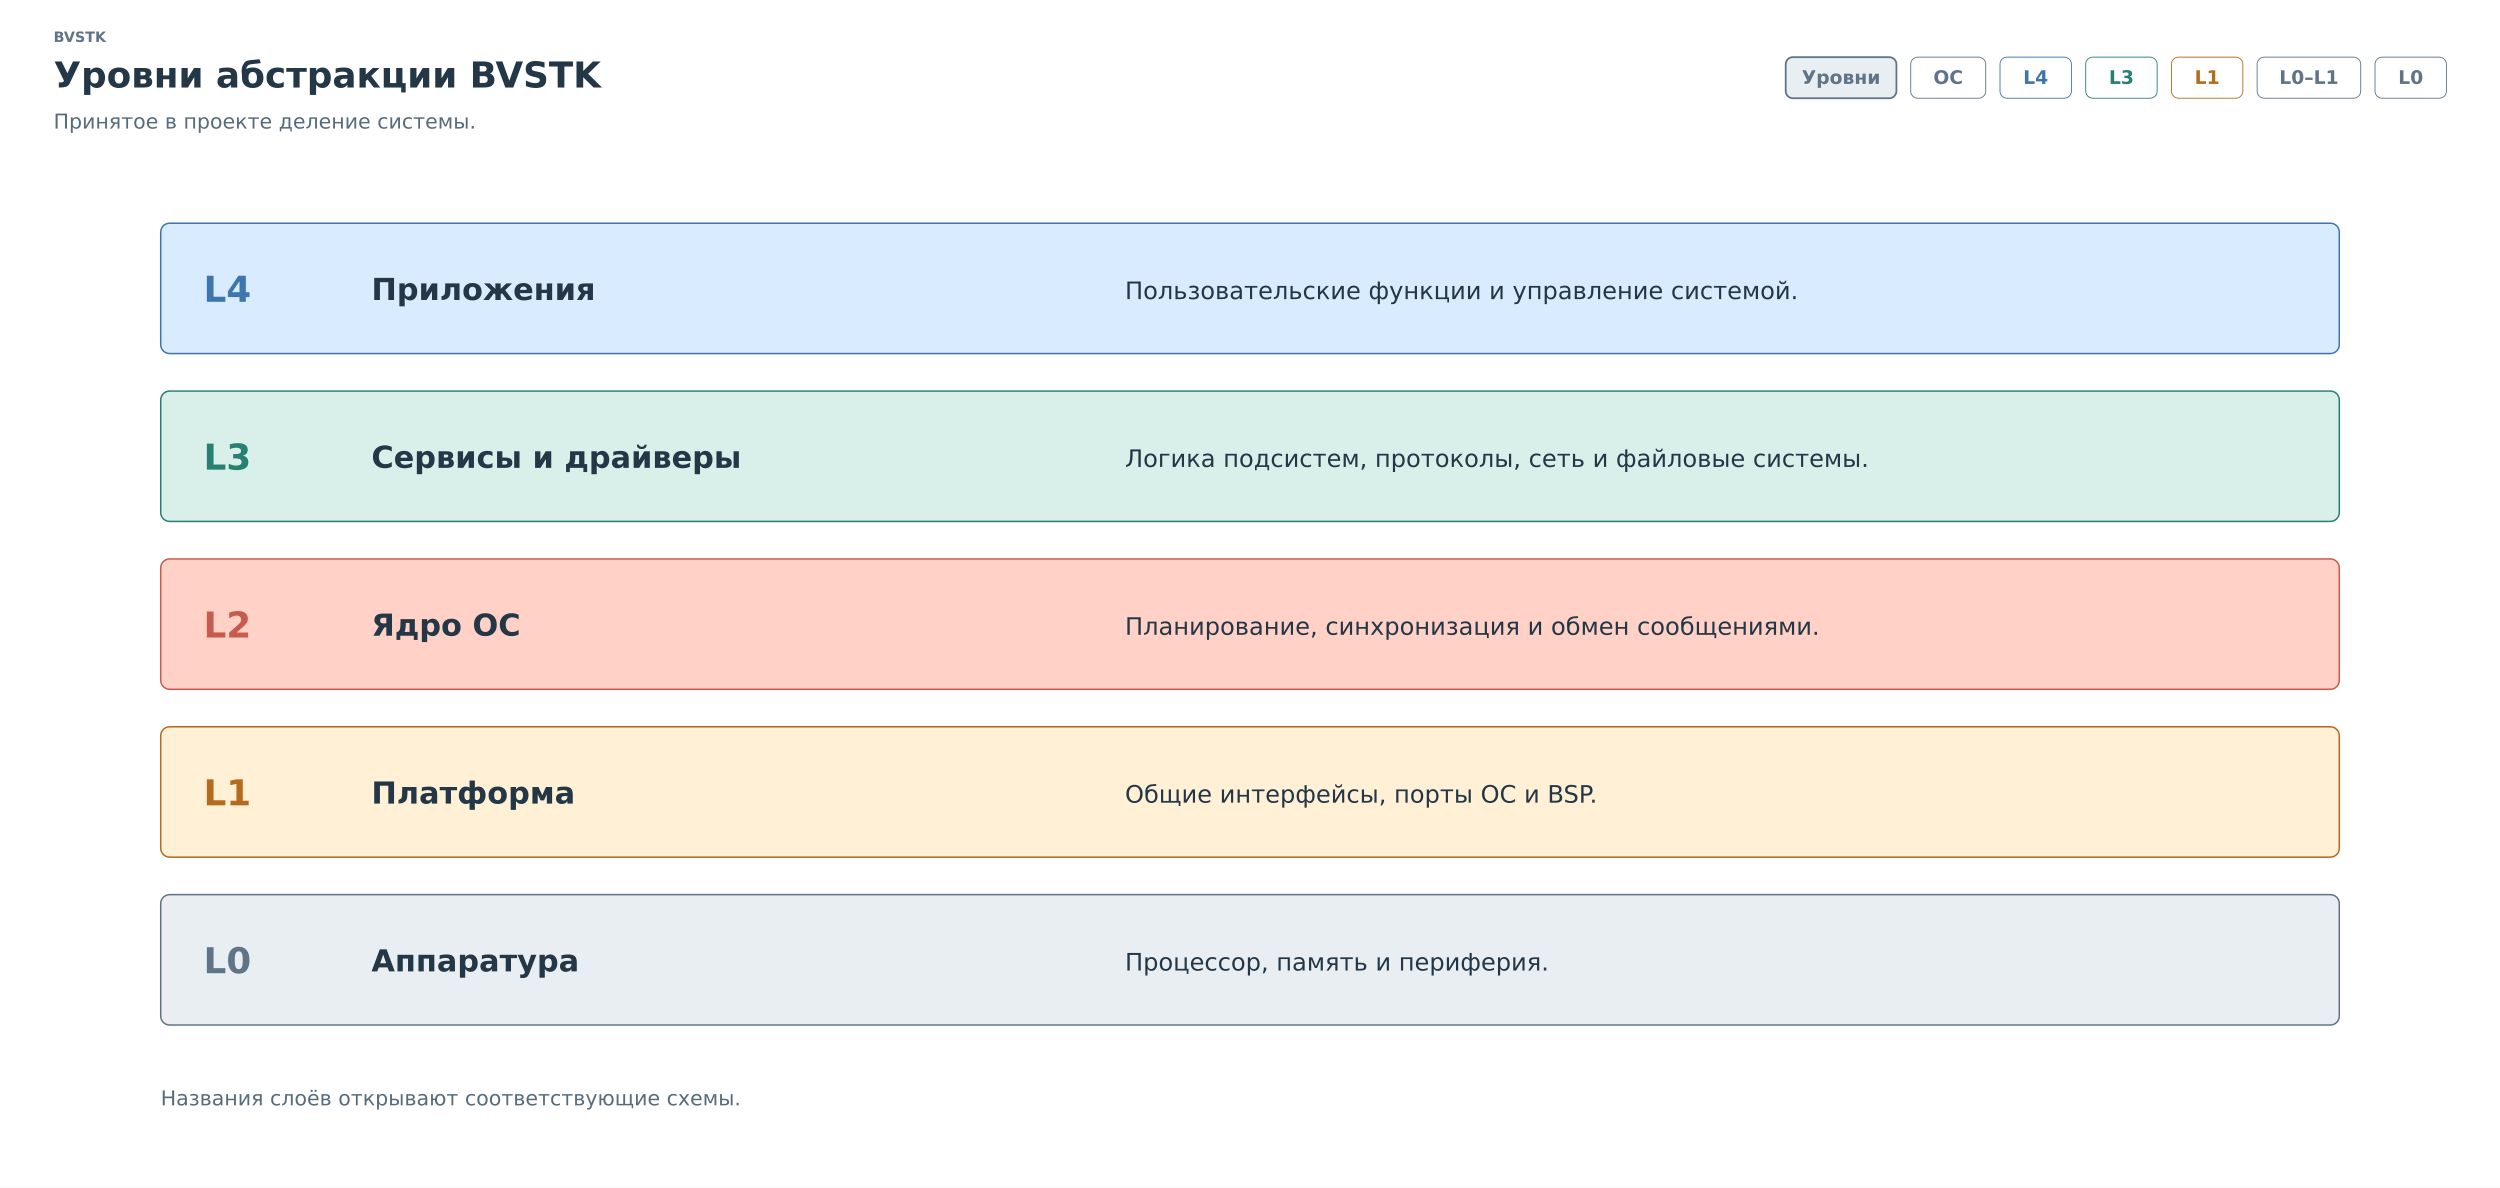
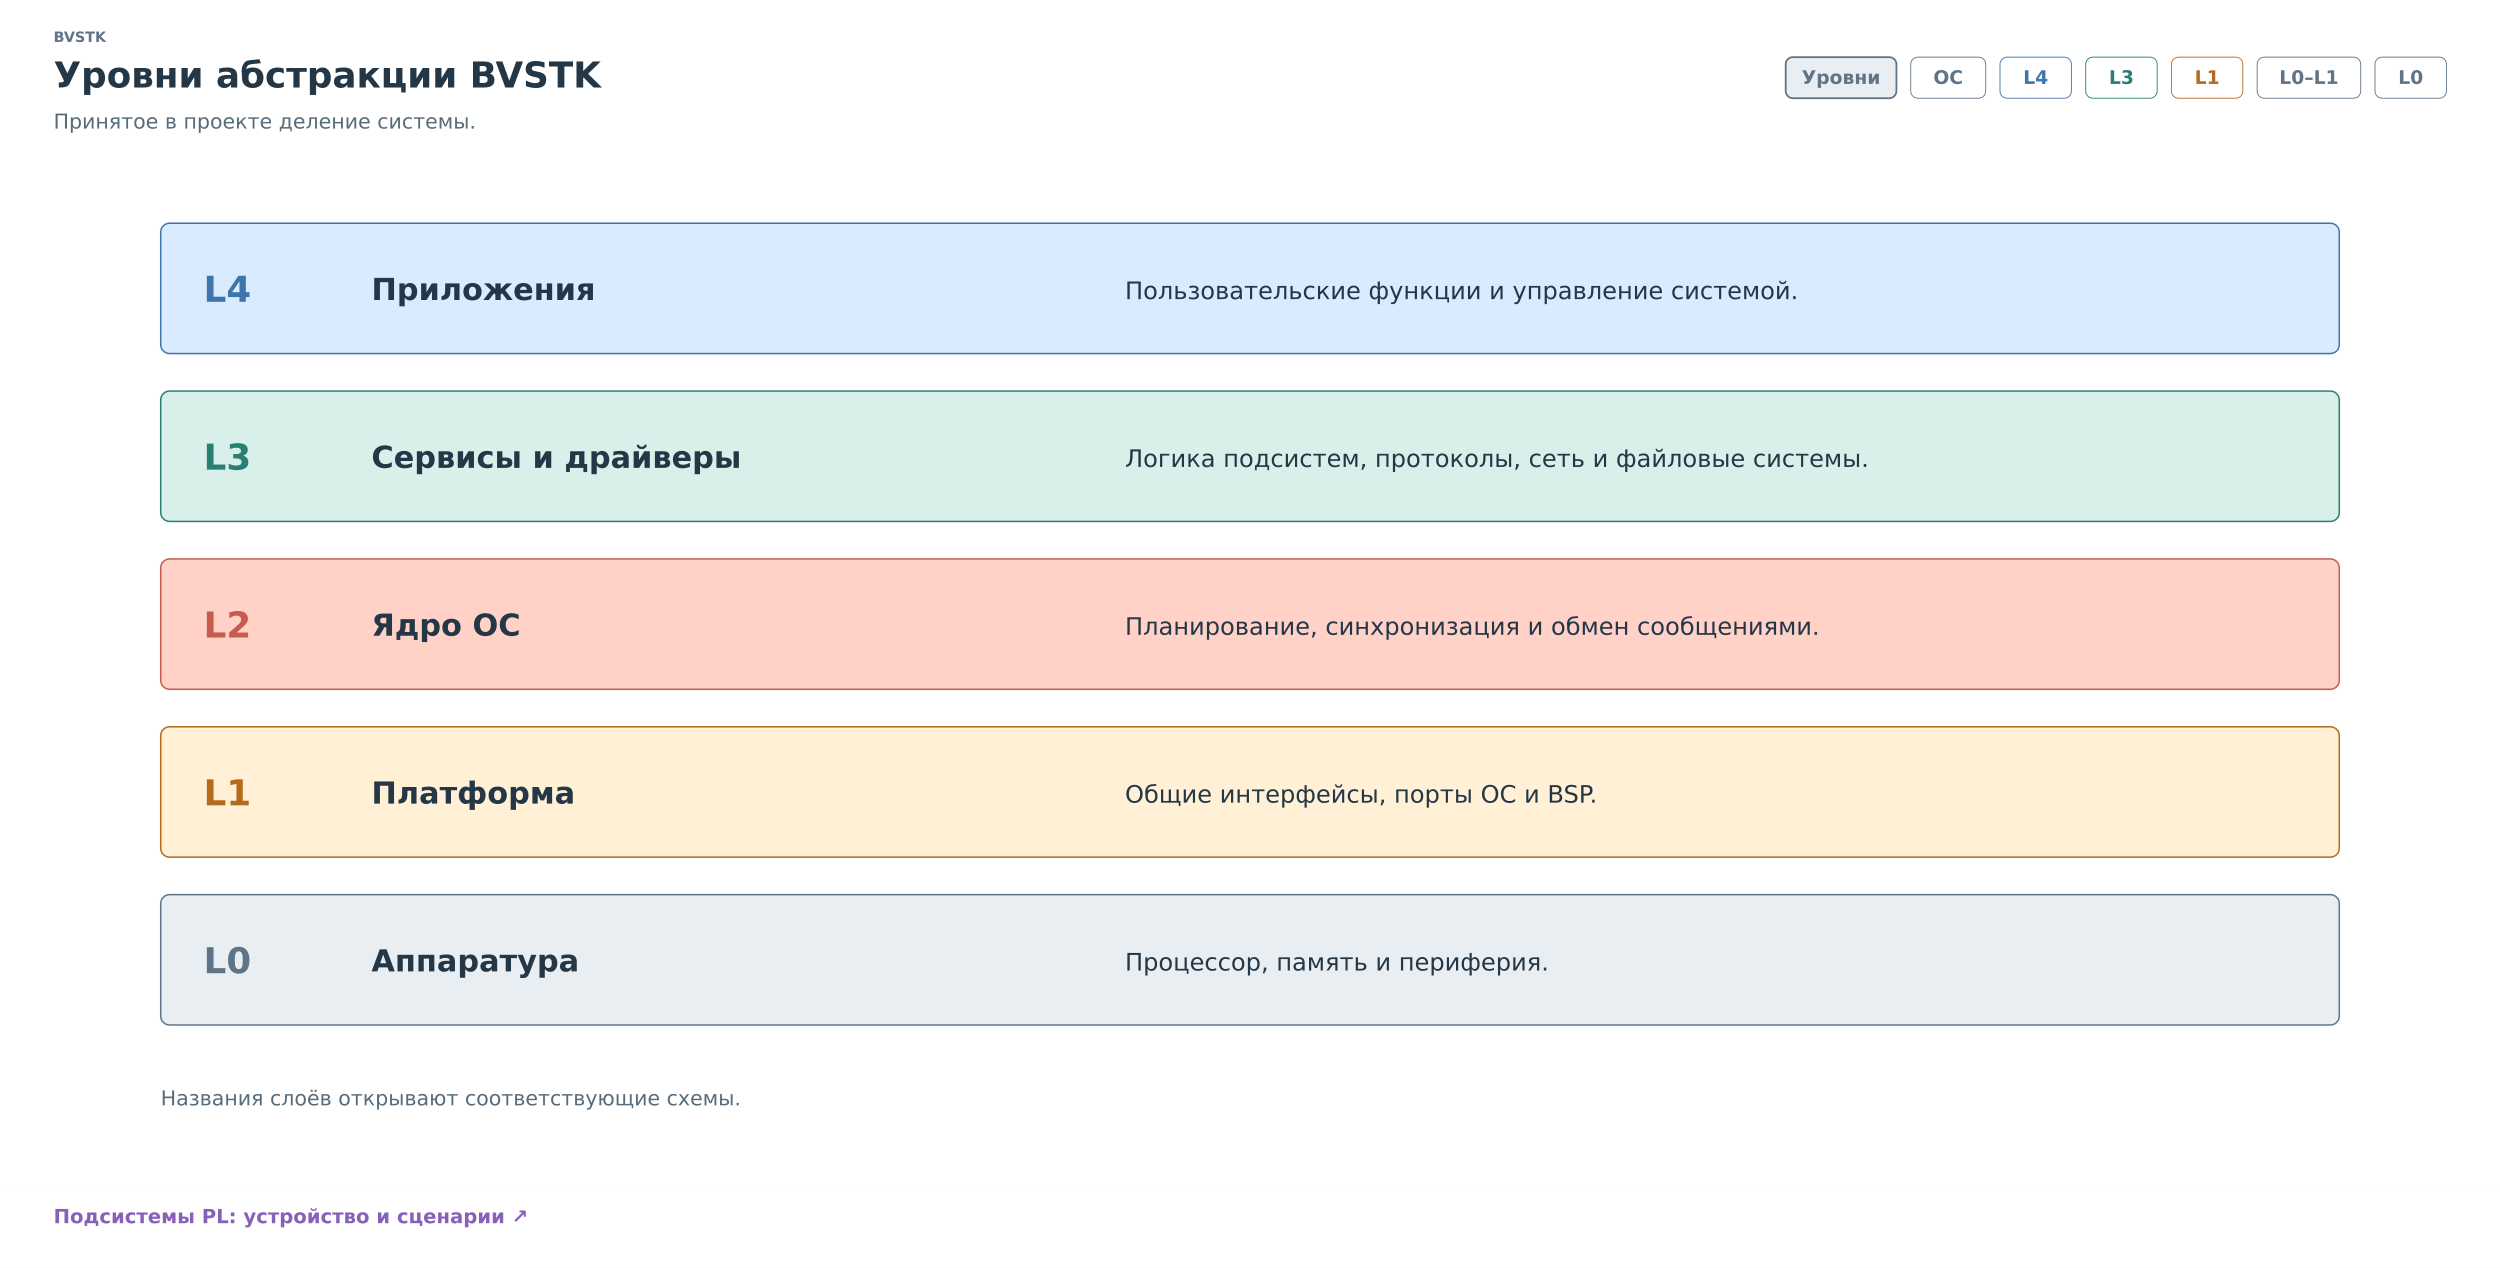
- <svg xmlns="http://www.w3.org/2000/svg" xmlns:xlink="http://www.w3.org/1999/xlink" width="2800" height="1330" viewBox="0 0 2800 1330" id="bvstk-levels-overview" role="img" aria-labelledby="title desc">
+ <svg xmlns="http://www.w3.org/2000/svg" xmlns:xlink="http://www.w3.org/1999/xlink" width="2800" height="1420" viewBox="0 0 2800 1420" id="bvstk-levels-overview" role="img" aria-labelledby="title desc" data-pl-original-height="1330">
  <defs>
    <style>text{font-family:DejaVu Sans,sans-serif;fill:#233747;} a{cursor:pointer;} a:hover text{text-decoration:underline;} g:target&gt;rect{stroke-width:4;}</style>
  </defs>
  <rect id="page" x="0" y="0" width="2800" height="1330" fill="white" />
  <text x="60" y="47" font-size="16" font-weight="700" text-anchor="start" style="fill:#607487">BVSTK</text>
  <text x="60" y="98" font-size="40" font-weight="700" text-anchor="start" style="fill:#233747">Уровни абстракции BVSTK</text>
  <text x="60" y="144" font-size="23" font-weight="400" text-anchor="start" style="fill:#576c7b">Принятое в проекте деление системы.</text>
  <g id="series-navigation" data-kind="navigation">
    <a data-navigation="sheet" xlink:href="levels.svg">
      <rect x="2000" y="64" width="124" height="46" rx="8" fill="#e9eef3" stroke="#607487" stroke-width="2" />
      <text x="2062.0" y="94" font-size="21" font-weight="700" text-anchor="middle" style="fill:#607487">Уровни</text>
    </a>
    <a data-navigation="sheet" xlink:href="architecture_bvstk_os.svg">
      <rect x="2140" y="64" width="84" height="46" rx="8" fill="white" stroke="#607487" stroke-width="1" />
      <text x="2182.0" y="94" font-size="21" font-weight="700" text-anchor="middle" style="fill:#607487">ОС</text>
    </a>
    <a data-navigation="sheet" xlink:href="architecture_bvstk_l4.svg">
      <rect x="2240" y="64" width="80" height="46" rx="8" fill="white" stroke="#3f75ad" stroke-width="1" />
      <text x="2280.0" y="94" font-size="21" font-weight="700" text-anchor="middle" style="fill:#3f75ad">L4</text>
    </a>
    <a data-navigation="sheet" xlink:href="architecture_bvstk_l3.svg">
      <rect x="2336" y="64" width="80" height="46" rx="8" fill="white" stroke="#287f73" stroke-width="1" />
      <text x="2376.0" y="94" font-size="21" font-weight="700" text-anchor="middle" style="fill:#287f73">L3</text>
    </a>
    <a data-navigation="sheet" xlink:href="architecture_bvstk_l1.svg">
      <rect x="2432" y="64" width="80" height="46" rx="8" fill="white" stroke="#b56b1d" stroke-width="1" />
      <text x="2472.0" y="94" font-size="21" font-weight="700" text-anchor="middle" style="fill:#b56b1d">L1</text>
    </a>
    <a data-navigation="sheet" xlink:href="architecture_bvstk_l0_l1.svg">
      <rect x="2528" y="64" width="116" height="46" rx="8" fill="white" stroke="#607487" stroke-width="1" />
      <text x="2586.0" y="94" font-size="21" font-weight="700" text-anchor="middle" style="fill:#607487">L0–L1</text>
    </a>
    <a data-navigation="sheet" xlink:href="architecture_bvstk_ps_pl.svg">
      <rect x="2660" y="64" width="80" height="46" rx="8" fill="white" stroke="#607487" stroke-width="1" />
      <text x="2700.0" y="94" font-size="21" font-weight="700" text-anchor="middle" style="fill:#607487">L0</text>
    </a>
  </g>
  <g id="level-l4" data-kind="layer-definition" data-layer="L4" data-label="Приложения">
    <rect x="180" y="250" width="2440" height="146" rx="10" fill="#d9ebff" stroke="#3f75ad" stroke-width="1.7" />
    <a data-navigation="level" xlink:href="architecture_bvstk_l4.svg">
      <text x="228" y="338" font-size="40" font-weight="700" text-anchor="start" style="fill:#3f75ad">L4</text>
      <text x="416" y="336" font-size="34" font-weight="700" text-anchor="start" style="fill:#233747">Приложения</text>
    </a>
    <text x="1260" y="335" font-size="27" font-weight="400" text-anchor="start" style="fill:#233747">Пользовательские функции и управление системой.</text>
  </g>
  <g id="level-l3" data-kind="layer-definition" data-layer="L3" data-label="Сервисы и драйверы">
    <rect x="180" y="438" width="2440" height="146" rx="10" fill="#d9f0ea" stroke="#287f73" stroke-width="1.7" />
    <a data-navigation="level" xlink:href="architecture_bvstk_l3.svg">
      <text x="228" y="526" font-size="40" font-weight="700" text-anchor="start" style="fill:#287f73">L3</text>
      <text x="416" y="524" font-size="34" font-weight="700" text-anchor="start" style="fill:#233747">Сервисы и драйверы</text>
    </a>
    <text x="1260" y="523" font-size="27" font-weight="400" text-anchor="start" style="fill:#233747">Логика подсистем, протоколы, сеть и файловые системы.</text>
  </g>
  <g id="level-l2" data-kind="layer-definition" data-layer="L2" data-label="Ядро ОС">
    <rect x="180" y="626" width="2440" height="146" rx="10" fill="#ffd1c7" stroke="#c65b4e" stroke-width="1.7" />
    <a data-navigation="level" xlink:href="architecture_bvstk_os.svg#os-kernels">
      <text x="228" y="714" font-size="40" font-weight="700" text-anchor="start" style="fill:#c65b4e">L2</text>
      <text x="416" y="712" font-size="34" font-weight="700" text-anchor="start" style="fill:#233747">Ядро ОС</text>
    </a>
    <text x="1260" y="711" font-size="27" font-weight="400" text-anchor="start" style="fill:#233747">Планирование, синхронизация и обмен сообщениями.</text>
  </g>
  <g id="level-l1" data-kind="layer-definition" data-layer="L1" data-label="Платформа">
    <rect x="180" y="814" width="2440" height="146" rx="10" fill="#fff0d6" stroke="#b56b1d" stroke-width="1.7" />
    <a data-navigation="level" xlink:href="architecture_bvstk_l1.svg">
      <text x="228" y="902" font-size="40" font-weight="700" text-anchor="start" style="fill:#b56b1d">L1</text>
      <text x="416" y="900" font-size="34" font-weight="700" text-anchor="start" style="fill:#233747">Платформа</text>
    </a>
    <text x="1260" y="899" font-size="27" font-weight="400" text-anchor="start" style="fill:#233747">Общие интерфейсы, порты ОС и BSP.</text>
  </g>
  <g id="level-l0" data-kind="layer-definition" data-layer="L0" data-label="Аппаратура">
    <rect x="180" y="1002" width="2440" height="146" rx="10" fill="#e9eef3" stroke="#607487" stroke-width="1.7" />
    <a data-navigation="level" xlink:href="architecture_bvstk_l0_l1.svg#hardware-panel">
      <text x="228" y="1090" font-size="40" font-weight="700" text-anchor="start" style="fill:#607487">L0</text>
      <text x="416" y="1088" font-size="34" font-weight="700" text-anchor="start" style="fill:#233747">Аппаратура</text>
    </a>
    <text x="1260" y="1087" font-size="27" font-weight="400" text-anchor="start" style="fill:#233747">Процессор, память и периферия.</text>
  </g>
  <text x="180" y="1238" font-size="23" font-weight="400" text-anchor="start" style="fill:#576c7b">Названия слоёв открывают соответствующие схемы.</text>
+   <g id="pl-subsystem-navigation" data-kind="navigation">
+     <rect x="0" y="1330.0" width="2800.0" height="90.0" fill="white" />
+     <a data-navigation="pl-catalog" xlink:href="pl-subsystem/README.md">
+       <text x="60" y="1370.0" font-size="22" font-weight="700" style="fill:#8760ba">Подсистемы PL: устройство и сценарии ↗</text>
+     </a>
+   </g>
</svg>
